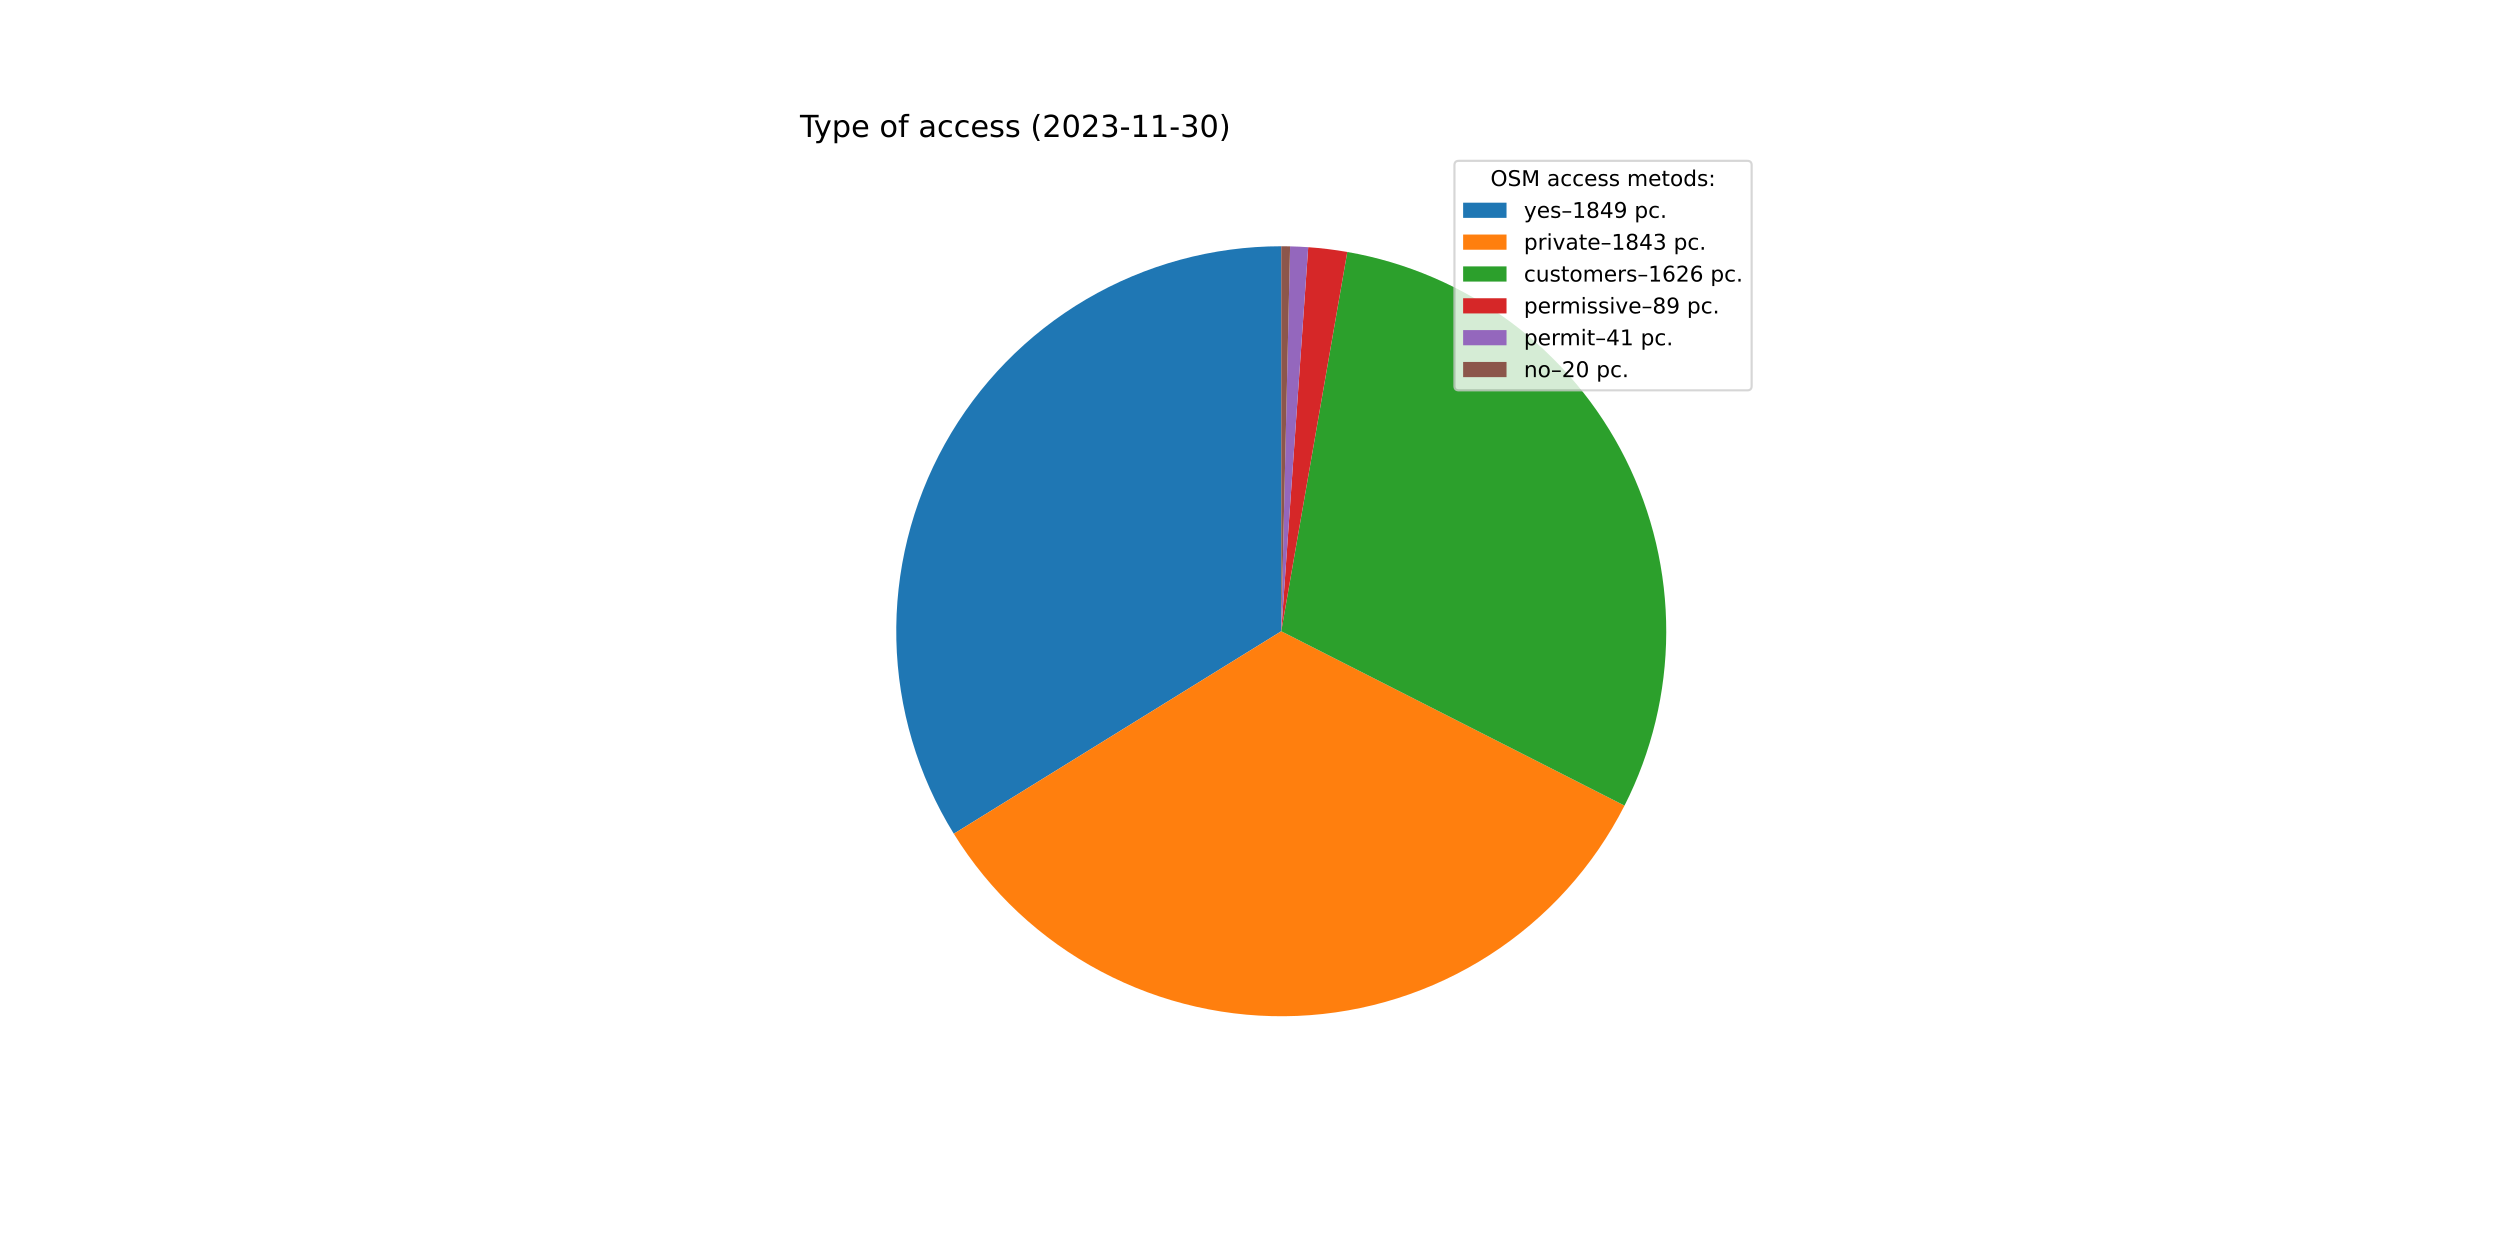
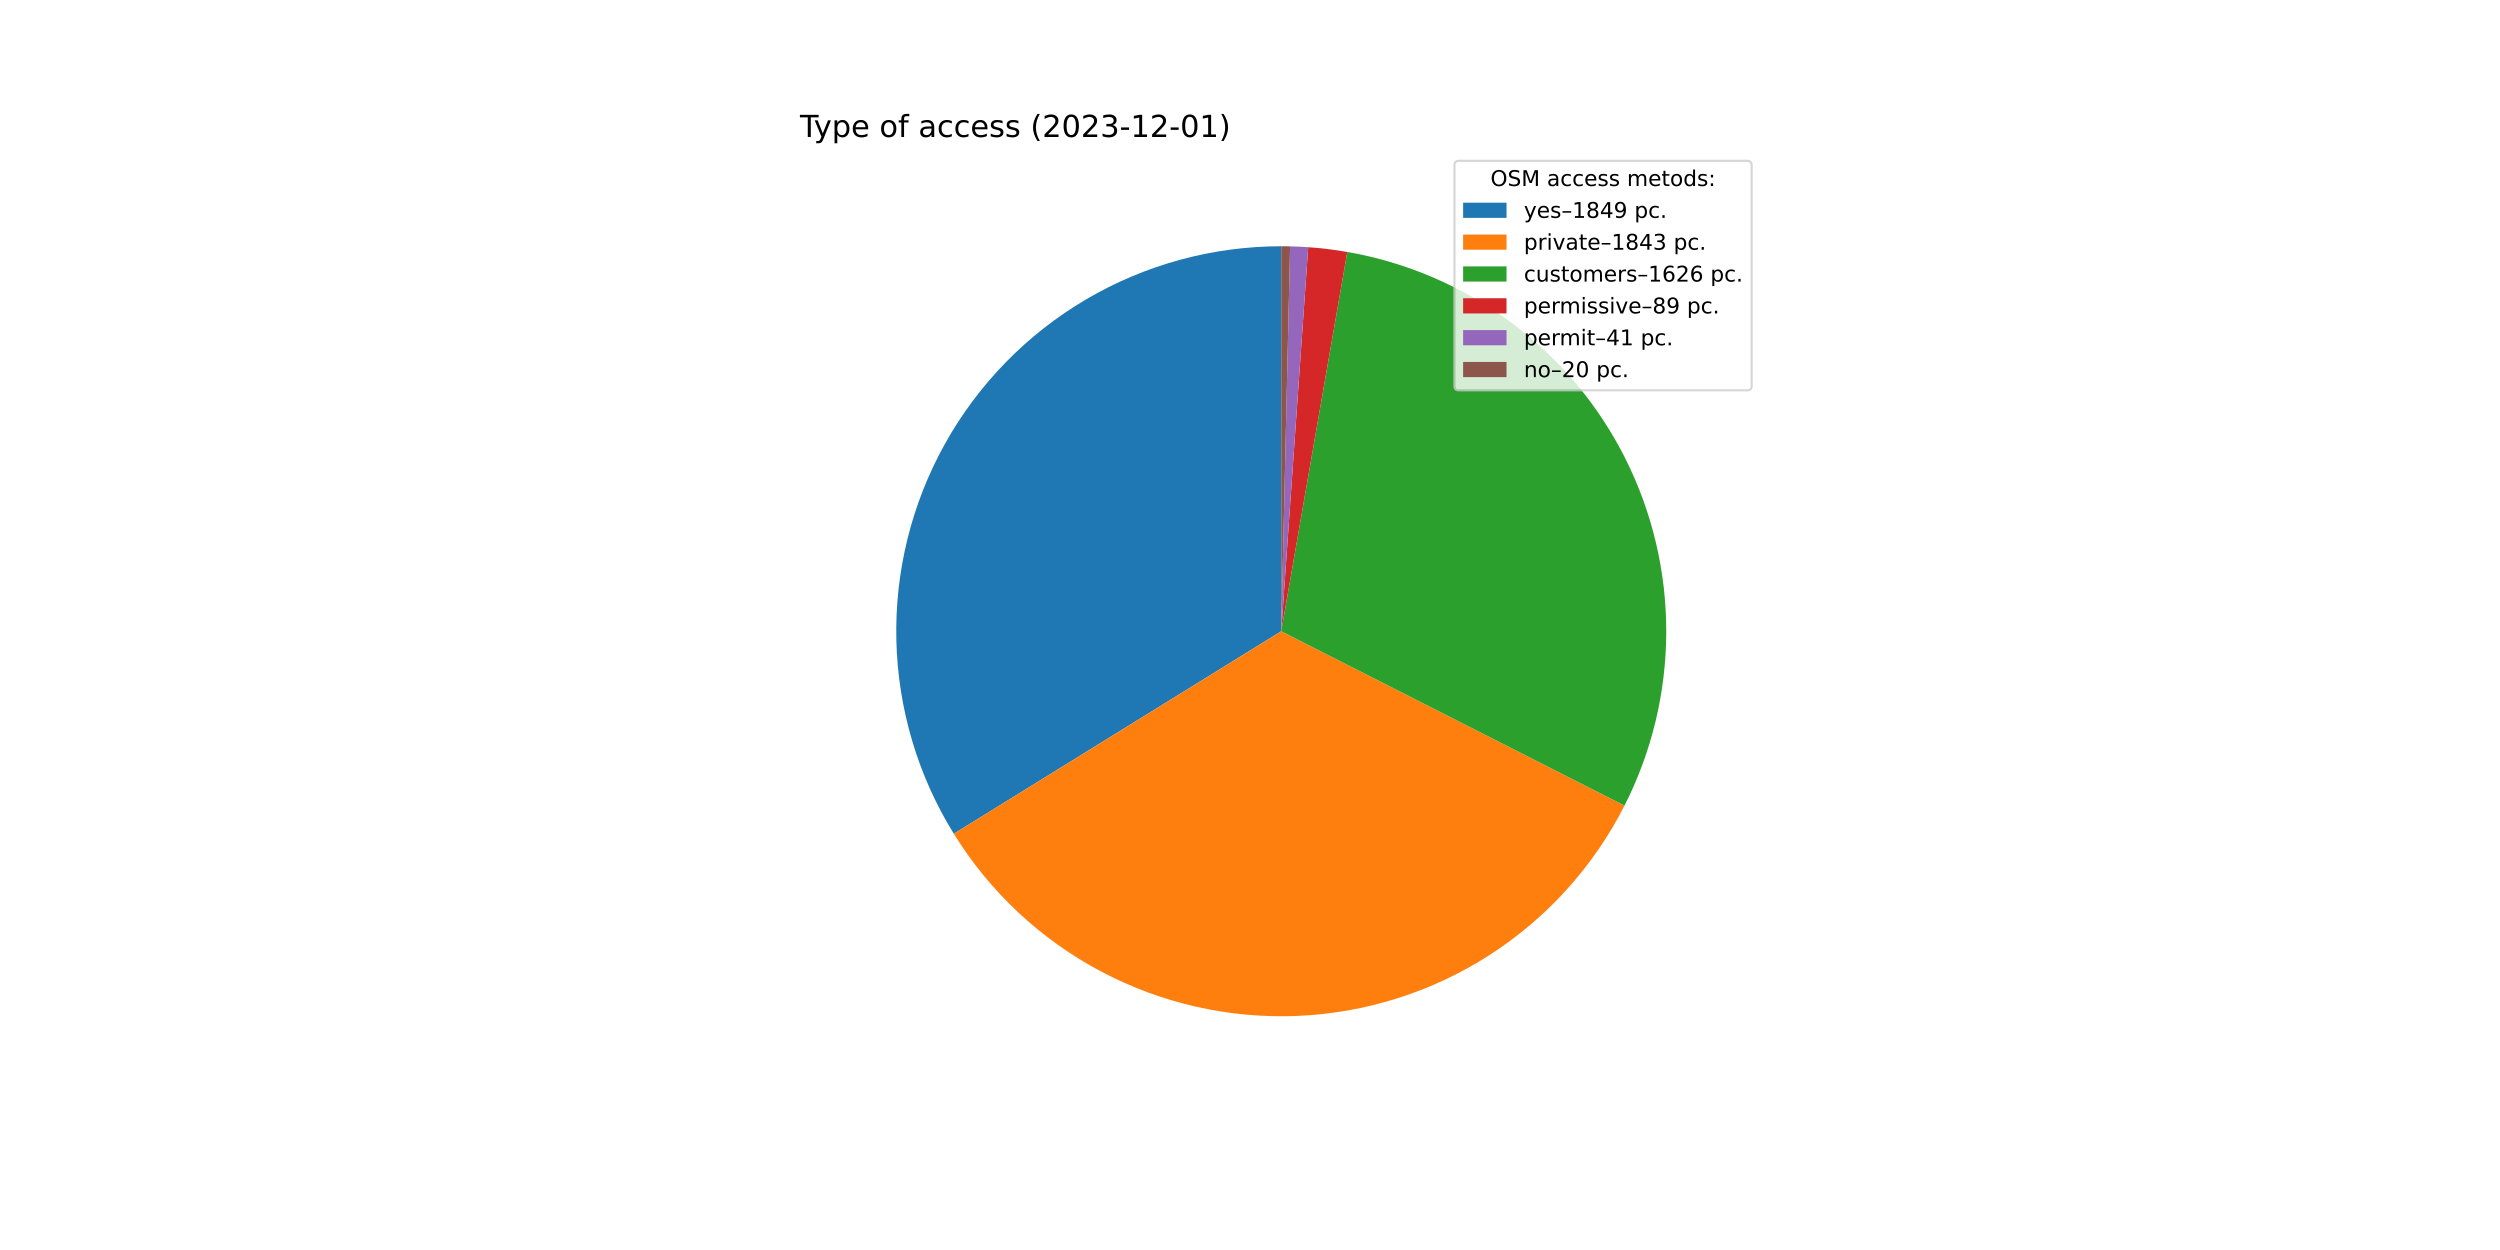
<svg xmlns="http://www.w3.org/2000/svg" xmlns:xlink="http://www.w3.org/1999/xlink" width="1152pt" height="576pt" viewBox="0 0 1152 576" version="1.1">
  <defs>
    <style type="text/css">*{stroke-linejoin: round; stroke-linecap: butt}</style>
  </defs>
  <g id="figure_1">
    <g id="patch_1">
      <path d="M 0 576  L 1152 576  L 1152 0  L 0 0  z " style="fill: #ffffff" />
    </g>
    <g id="axes_1">
      <g id="patch_2">
        <path d="M 590.4 113.472  C 558.806 113.472 527.778 121.912 500.536 137.916  C 473.295 153.919 450.817 176.913 435.436 204.511  C 420.054 232.108 412.321 263.32 413.038 294.906  C 413.755 326.492 422.896 357.321 439.514 384.192  L 590.4 290.88  L 590.4 113.472  z " style="fill: #1f77b4" />
      </g>
      <g id="patch_3">
        <path d="M 439.514 384.192  C 456.077 410.975 479.477 432.871 507.299 447.621  C 535.121 462.372 566.376 469.452 597.839 468.132  C 629.302 466.812 659.853 457.138 686.341 440.108  C 712.83 423.078 734.312 399.298 748.573 371.222  L 590.4 290.88  L 439.514 384.192  z " style="fill: #ff7f0e" />
      </g>
      <g id="patch_4">
        <path d="M 748.573 371.222  C 761.139 346.483 767.728 319.137 767.807 291.39  C 767.887 263.642 761.456 236.259 749.032 211.448  C 736.609 186.638 718.536 165.084 696.271 148.525  C 674.006 131.966 648.164 120.86 620.827 116.101  L 590.4 290.88  L 748.573 371.222  z " style="fill: #2ca02c" />
      </g>
      <g id="patch_5">
        <path d="M 620.827 116.101  C 617.848 115.582 614.856 115.14 611.854 114.774  C 608.852 114.408 605.842 114.119 602.825 113.908  L 590.4 290.88  L 620.827 116.101  z " style="fill: #d62728" />
      </g>
      <g id="patch_6">
        <path d="M 602.825 113.908  C 601.435 113.81 600.045 113.729 598.653 113.664  C 597.262 113.599 595.869 113.551 594.477 113.519  L 590.4 290.88  L 602.825 113.908  z " style="fill: #9467bd" />
      </g>
      <g id="patch_7">
        <path d="M 594.477 113.519  C 593.797 113.503 593.118 113.492 592.439 113.484  C 591.759 113.476 591.08 113.472 590.4 113.472  L 590.4 290.88  L 594.477 113.519  z " style="fill: #8c564b" />
      </g>
      <g id="matplotlib.axis_1" />
      <g id="matplotlib.axis_2" />
      <g id="text_1">
        <g transform="translate(368.64 63.12)scale(0.14 -0.14)">
          <defs>
            <path id="DejaVuSans-54" d="M -19 4666  L 3928 4666  L 3928 4134  L 2272 4134  L 2272 0  L 1638 0  L 1638 4134  L -19 4134  L -19 4666  z " transform="scale(0.015625)" />
            <path id="DejaVuSans-79" d="M 2059 -325  Q 1816 -950 1584 -1140  Q 1353 -1331 966 -1331  L 506 -1331  L 506 -850  L 844 -850  Q 1081 -850 1212 -737  Q 1344 -625 1503 -206  L 1606 56  L 191 3500  L 800 3500  L 1894 763  L 2988 3500  L 3597 3500  L 2059 -325  z " transform="scale(0.015625)" />
            <path id="DejaVuSans-70" d="M 1159 525  L 1159 -1331  L 581 -1331  L 581 3500  L 1159 3500  L 1159 2969  Q 1341 3281 1617 3432  Q 1894 3584 2278 3584  Q 2916 3584 3314 3078  Q 3713 2572 3713 1747  Q 3713 922 3314 415  Q 2916 -91 2278 -91  Q 1894 -91 1617 61  Q 1341 213 1159 525  z M 3116 1747  Q 3116 2381 2855 2742  Q 2594 3103 2138 3103  Q 1681 3103 1420 2742  Q 1159 2381 1159 1747  Q 1159 1113 1420 752  Q 1681 391 2138 391  Q 2594 391 2855 752  Q 3116 1113 3116 1747  z " transform="scale(0.015625)" />
            <path id="DejaVuSans-65" d="M 3597 1894  L 3597 1613  L 953 1613  Q 991 1019 1311 708  Q 1631 397 2203 397  Q 2534 397 2845 478  Q 3156 559 3463 722  L 3463 178  Q 3153 47 2828 -22  Q 2503 -91 2169 -91  Q 1331 -91 842 396  Q 353 884 353 1716  Q 353 2575 817 3079  Q 1281 3584 2069 3584  Q 2775 3584 3186 3129  Q 3597 2675 3597 1894  z M 3022 2063  Q 3016 2534 2758 2815  Q 2500 3097 2075 3097  Q 1594 3097 1305 2825  Q 1016 2553 972 2059  L 3022 2063  z " transform="scale(0.015625)" />
            <path id="DejaVuSans-20" transform="scale(0.015625)" />
            <path id="DejaVuSans-6f" d="M 1959 3097  Q 1497 3097 1228 2736  Q 959 2375 959 1747  Q 959 1119 1226 758  Q 1494 397 1959 397  Q 2419 397 2687 759  Q 2956 1122 2956 1747  Q 2956 2369 2687 2733  Q 2419 3097 1959 3097  z M 1959 3584  Q 2709 3584 3137 3096  Q 3566 2609 3566 1747  Q 3566 888 3137 398  Q 2709 -91 1959 -91  Q 1206 -91 779 398  Q 353 888 353 1747  Q 353 2609 779 3096  Q 1206 3584 1959 3584  z " transform="scale(0.015625)" />
            <path id="DejaVuSans-66" d="M 2375 4863  L 2375 4384  L 1825 4384  Q 1516 4384 1395 4259  Q 1275 4134 1275 3809  L 1275 3500  L 2222 3500  L 2222 3053  L 1275 3053  L 1275 0  L 697 0  L 697 3053  L 147 3053  L 147 3500  L 697 3500  L 697 3744  Q 697 4328 969 4595  Q 1241 4863 1831 4863  L 2375 4863  z " transform="scale(0.015625)" />
            <path id="DejaVuSans-61" d="M 2194 1759  Q 1497 1759 1228 1600  Q 959 1441 959 1056  Q 959 750 1161 570  Q 1363 391 1709 391  Q 2188 391 2477 730  Q 2766 1069 2766 1631  L 2766 1759  L 2194 1759  z M 3341 1997  L 3341 0  L 2766 0  L 2766 531  Q 2569 213 2275 61  Q 1981 -91 1556 -91  Q 1019 -91 701 211  Q 384 513 384 1019  Q 384 1609 779 1909  Q 1175 2209 1959 2209  L 2766 2209  L 2766 2266  Q 2766 2663 2505 2880  Q 2244 3097 1772 3097  Q 1472 3097 1187 3025  Q 903 2953 641 2809  L 641 3341  Q 956 3463 1253 3523  Q 1550 3584 1831 3584  Q 2591 3584 2966 3190  Q 3341 2797 3341 1997  z " transform="scale(0.015625)" />
            <path id="DejaVuSans-63" d="M 3122 3366  L 3122 2828  Q 2878 2963 2633 3030  Q 2388 3097 2138 3097  Q 1578 3097 1268 2742  Q 959 2388 959 1747  Q 959 1106 1268 751  Q 1578 397 2138 397  Q 2388 397 2633 464  Q 2878 531 3122 666  L 3122 134  Q 2881 22 2623 -34  Q 2366 -91 2075 -91  Q 1284 -91 818 406  Q 353 903 353 1747  Q 353 2603 823 3093  Q 1294 3584 2113 3584  Q 2378 3584 2631 3529  Q 2884 3475 3122 3366  z " transform="scale(0.015625)" />
            <path id="DejaVuSans-73" d="M 2834 3397  L 2834 2853  Q 2591 2978 2328 3040  Q 2066 3103 1784 3103  Q 1356 3103 1142 2972  Q 928 2841 928 2578  Q 928 2378 1081 2264  Q 1234 2150 1697 2047  L 1894 2003  Q 2506 1872 2764 1633  Q 3022 1394 3022 966  Q 3022 478 2636 193  Q 2250 -91 1575 -91  Q 1294 -91 989 -36  Q 684 19 347 128  L 347 722  Q 666 556 975 473  Q 1284 391 1588 391  Q 1994 391 2212 530  Q 2431 669 2431 922  Q 2431 1156 2273 1281  Q 2116 1406 1581 1522  L 1381 1569  Q 847 1681 609 1914  Q 372 2147 372 2553  Q 372 3047 722 3315  Q 1072 3584 1716 3584  Q 2034 3584 2315 3537  Q 2597 3491 2834 3397  z " transform="scale(0.015625)" />
            <path id="DejaVuSans-28" d="M 1984 4856  Q 1566 4138 1362 3434  Q 1159 2731 1159 2009  Q 1159 1288 1364 580  Q 1569 -128 1984 -844  L 1484 -844  Q 1016 -109 783 600  Q 550 1309 550 2009  Q 550 2706 781 3412  Q 1013 4119 1484 4856  L 1984 4856  z " transform="scale(0.015625)" />
            <path id="DejaVuSans-32" d="M 1228 531  L 3431 531  L 3431 0  L 469 0  L 469 531  Q 828 903 1448 1529  Q 2069 2156 2228 2338  Q 2531 2678 2651 2914  Q 2772 3150 2772 3378  Q 2772 3750 2511 3984  Q 2250 4219 1831 4219  Q 1534 4219 1204 4116  Q 875 4013 500 3803  L 500 4441  Q 881 4594 1212 4672  Q 1544 4750 1819 4750  Q 2544 4750 2975 4387  Q 3406 4025 3406 3419  Q 3406 3131 3298 2873  Q 3191 2616 2906 2266  Q 2828 2175 2409 1742  Q 1991 1309 1228 531  z " transform="scale(0.015625)" />
            <path id="DejaVuSans-30" d="M 2034 4250  Q 1547 4250 1301 3770  Q 1056 3291 1056 2328  Q 1056 1369 1301 889  Q 1547 409 2034 409  Q 2525 409 2770 889  Q 3016 1369 3016 2328  Q 3016 3291 2770 3770  Q 2525 4250 2034 4250  z M 2034 4750  Q 2819 4750 3233 4129  Q 3647 3509 3647 2328  Q 3647 1150 3233 529  Q 2819 -91 2034 -91  Q 1250 -91 836 529  Q 422 1150 422 2328  Q 422 3509 836 4129  Q 1250 4750 2034 4750  z " transform="scale(0.015625)" />
            <path id="DejaVuSans-33" d="M 2597 2516  Q 3050 2419 3304 2112  Q 3559 1806 3559 1356  Q 3559 666 3084 287  Q 2609 -91 1734 -91  Q 1441 -91 1130 -33  Q 819 25 488 141  L 488 750  Q 750 597 1062 519  Q 1375 441 1716 441  Q 2309 441 2620 675  Q 2931 909 2931 1356  Q 2931 1769 2642 2001  Q 2353 2234 1838 2234  L 1294 2234  L 1294 2753  L 1863 2753  Q 2328 2753 2575 2939  Q 2822 3125 2822 3475  Q 2822 3834 2567 4026  Q 2313 4219 1838 4219  Q 1578 4219 1281 4162  Q 984 4106 628 3988  L 628 4550  Q 988 4650 1302 4700  Q 1616 4750 1894 4750  Q 2613 4750 3031 4423  Q 3450 4097 3450 3541  Q 3450 3153 3228 2886  Q 3006 2619 2597 2516  z " transform="scale(0.015625)" />
            <path id="DejaVuSans-2d" d="M 313 2009  L 1997 2009  L 1997 1497  L 313 1497  L 313 2009  z " transform="scale(0.015625)" />
            <path id="DejaVuSans-31" d="M 794 531  L 1825 531  L 1825 4091  L 703 3866  L 703 4441  L 1819 4666  L 2450 4666  L 2450 531  L 3481 531  L 3481 0  L 794 0  L 794 531  z " transform="scale(0.015625)" />
            <path id="DejaVuSans-29" d="M 513 4856  L 1013 4856  Q 1481 4119 1714 3412  Q 1947 2706 1947 2009  Q 1947 1309 1714 600  Q 1481 -109 1013 -844  L 513 -844  Q 928 -128 1133 580  Q 1338 1288 1338 2009  Q 1338 2731 1133 3434  Q 928 4138 513 4856  z " transform="scale(0.015625)" />
          </defs>
          <use xlink:href="#DejaVuSans-54" />
          <use xlink:href="#DejaVuSans-79" x="45.459" />
          <use xlink:href="#DejaVuSans-70" x="104.639" />
          <use xlink:href="#DejaVuSans-65" x="168.115" />
          <use xlink:href="#DejaVuSans-20" x="229.639" />
          <use xlink:href="#DejaVuSans-6f" x="261.426" />
          <use xlink:href="#DejaVuSans-66" x="322.607" />
          <use xlink:href="#DejaVuSans-20" x="357.812" />
          <use xlink:href="#DejaVuSans-61" x="389.6" />
          <use xlink:href="#DejaVuSans-63" x="450.879" />
          <use xlink:href="#DejaVuSans-63" x="505.859" />
          <use xlink:href="#DejaVuSans-65" x="560.84" />
          <use xlink:href="#DejaVuSans-73" x="622.363" />
          <use xlink:href="#DejaVuSans-73" x="674.463" />
          <use xlink:href="#DejaVuSans-20" x="726.562" />
          <use xlink:href="#DejaVuSans-28" x="758.35" />
          <use xlink:href="#DejaVuSans-32" x="797.363" />
          <use xlink:href="#DejaVuSans-30" x="860.986" />
          <use xlink:href="#DejaVuSans-32" x="924.609" />
          <use xlink:href="#DejaVuSans-33" x="988.232" />
          <use xlink:href="#DejaVuSans-2d" x="1051.855" />
          <use xlink:href="#DejaVuSans-31" x="1087.939" />
-           <use xlink:href="#DejaVuSans-31" x="1151.562" />
+           <use xlink:href="#DejaVuSans-32" x="1151.562" />
          <use xlink:href="#DejaVuSans-2d" x="1215.186" />
-           <use xlink:href="#DejaVuSans-33" x="1251.27" />
-           <use xlink:href="#DejaVuSans-30" x="1314.893" />
+           <use xlink:href="#DejaVuSans-30" x="1251.27" />
+           <use xlink:href="#DejaVuSans-31" x="1314.893" />
          <use xlink:href="#DejaVuSans-29" x="1378.516" />
        </g>
      </g>
      <g id="legend_1">
        <g id="patch_8">
          <path d="M 672.208 179.867  L 805.16 179.867  Q 807.16 179.867 807.16 177.867  L 807.16 76.12  Q 807.16 74.12 805.16 74.12  L 672.208 74.12  Q 670.208 74.12 670.208 76.12  L 670.208 177.867  Q 670.208 179.867 672.208 179.867  z " style="fill: #ffffff; opacity: 0.8; stroke: #cccccc; stroke-linejoin: miter" />
        </g>
        <g id="text_2">
          <g transform="translate(686.8038 85.71844)scale(0.1 -0.1)">
            <defs>
              <path id="DejaVuSans-4f" d="M 2522 4238  Q 1834 4238 1429 3725  Q 1025 3213 1025 2328  Q 1025 1447 1429 934  Q 1834 422 2522 422  Q 3209 422 3611 934  Q 4013 1447 4013 2328  Q 4013 3213 3611 3725  Q 3209 4238 2522 4238  z M 2522 4750  Q 3503 4750 4090 4092  Q 4678 3434 4678 2328  Q 4678 1225 4090 567  Q 3503 -91 2522 -91  Q 1538 -91 948 565  Q 359 1222 359 2328  Q 359 3434 948 4092  Q 1538 4750 2522 4750  z " transform="scale(0.015625)" />
              <path id="DejaVuSans-53" d="M 3425 4513  L 3425 3897  Q 3066 4069 2747 4153  Q 2428 4238 2131 4238  Q 1616 4238 1336 4038  Q 1056 3838 1056 3469  Q 1056 3159 1242 3001  Q 1428 2844 1947 2747  L 2328 2669  Q 3034 2534 3370 2195  Q 3706 1856 3706 1288  Q 3706 609 3251 259  Q 2797 -91 1919 -91  Q 1588 -91 1214 -16  Q 841 59 441 206  L 441 856  Q 825 641 1194 531  Q 1563 422 1919 422  Q 2459 422 2753 634  Q 3047 847 3047 1241  Q 3047 1584 2836 1778  Q 2625 1972 2144 2069  L 1759 2144  Q 1053 2284 737 2584  Q 422 2884 422 3419  Q 422 4038 858 4394  Q 1294 4750 2059 4750  Q 2388 4750 2728 4690  Q 3069 4631 3425 4513  z " transform="scale(0.015625)" />
              <path id="DejaVuSans-4d" d="M 628 4666  L 1569 4666  L 2759 1491  L 3956 4666  L 4897 4666  L 4897 0  L 4281 0  L 4281 4097  L 3078 897  L 2444 897  L 1241 4097  L 1241 0  L 628 0  L 628 4666  z " transform="scale(0.015625)" />
              <path id="DejaVuSans-6d" d="M 3328 2828  Q 3544 3216 3844 3400  Q 4144 3584 4550 3584  Q 5097 3584 5394 3201  Q 5691 2819 5691 2113  L 5691 0  L 5113 0  L 5113 2094  Q 5113 2597 4934 2840  Q 4756 3084 4391 3084  Q 3944 3084 3684 2787  Q 3425 2491 3425 1978  L 3425 0  L 2847 0  L 2847 2094  Q 2847 2600 2669 2842  Q 2491 3084 2119 3084  Q 1678 3084 1418 2786  Q 1159 2488 1159 1978  L 1159 0  L 581 0  L 581 3500  L 1159 3500  L 1159 2956  Q 1356 3278 1631 3431  Q 1906 3584 2284 3584  Q 2666 3584 2933 3390  Q 3200 3197 3328 2828  z " transform="scale(0.015625)" />
              <path id="DejaVuSans-74" d="M 1172 4494  L 1172 3500  L 2356 3500  L 2356 3053  L 1172 3053  L 1172 1153  Q 1172 725 1289 603  Q 1406 481 1766 481  L 2356 481  L 2356 0  L 1766 0  Q 1100 0 847 248  Q 594 497 594 1153  L 594 3053  L 172 3053  L 172 3500  L 594 3500  L 594 4494  L 1172 4494  z " transform="scale(0.015625)" />
              <path id="DejaVuSans-64" d="M 2906 2969  L 2906 4863  L 3481 4863  L 3481 0  L 2906 0  L 2906 525  Q 2725 213 2448 61  Q 2172 -91 1784 -91  Q 1150 -91 751 415  Q 353 922 353 1747  Q 353 2572 751 3078  Q 1150 3584 1784 3584  Q 2172 3584 2448 3432  Q 2725 3281 2906 2969  z M 947 1747  Q 947 1113 1208 752  Q 1469 391 1925 391  Q 2381 391 2643 752  Q 2906 1113 2906 1747  Q 2906 2381 2643 2742  Q 2381 3103 1925 3103  Q 1469 3103 1208 2742  Q 947 2381 947 1747  z " transform="scale(0.015625)" />
              <path id="DejaVuSans-3a" d="M 750 794  L 1409 794  L 1409 0  L 750 0  L 750 794  z M 750 3309  L 1409 3309  L 1409 2516  L 750 2516  L 750 3309  z " transform="scale(0.015625)" />
            </defs>
            <use xlink:href="#DejaVuSans-4f" />
            <use xlink:href="#DejaVuSans-53" x="78.711" />
            <use xlink:href="#DejaVuSans-4d" x="142.188" />
            <use xlink:href="#DejaVuSans-20" x="228.467" />
            <use xlink:href="#DejaVuSans-61" x="260.254" />
            <use xlink:href="#DejaVuSans-63" x="321.533" />
            <use xlink:href="#DejaVuSans-63" x="376.514" />
            <use xlink:href="#DejaVuSans-65" x="431.494" />
            <use xlink:href="#DejaVuSans-73" x="493.018" />
            <use xlink:href="#DejaVuSans-73" x="545.117" />
            <use xlink:href="#DejaVuSans-20" x="597.217" />
            <use xlink:href="#DejaVuSans-6d" x="629.004" />
            <use xlink:href="#DejaVuSans-65" x="726.416" />
            <use xlink:href="#DejaVuSans-74" x="787.939" />
            <use xlink:href="#DejaVuSans-6f" x="827.148" />
            <use xlink:href="#DejaVuSans-64" x="888.33" />
            <use xlink:href="#DejaVuSans-73" x="951.807" />
            <use xlink:href="#DejaVuSans-3a" x="1003.906" />
          </g>
        </g>
        <g id="patch_9">
          <path d="M 674.208 100.397  L 694.208 100.397  L 694.208 93.397  L 674.208 93.397  z " style="fill: #1f77b4" />
        </g>
        <g id="text_3">
          <g transform="translate(702.2084 100.3966)scale(0.1 -0.1)">
            <defs>
              <path id="DejaVuSans-2013" d="M 313 1978  L 2888 1978  L 2888 1528  L 313 1528  L 313 1978  z " transform="scale(0.015625)" />
              <path id="DejaVuSans-38" d="M 2034 2216  Q 1584 2216 1326 1975  Q 1069 1734 1069 1313  Q 1069 891 1326 650  Q 1584 409 2034 409  Q 2484 409 2743 651  Q 3003 894 3003 1313  Q 3003 1734 2745 1975  Q 2488 2216 2034 2216  z M 1403 2484  Q 997 2584 770 2862  Q 544 3141 544 3541  Q 544 4100 942 4425  Q 1341 4750 2034 4750  Q 2731 4750 3128 4425  Q 3525 4100 3525 3541  Q 3525 3141 3298 2862  Q 3072 2584 2669 2484  Q 3125 2378 3379 2068  Q 3634 1759 3634 1313  Q 3634 634 3220 271  Q 2806 -91 2034 -91  Q 1263 -91 848 271  Q 434 634 434 1313  Q 434 1759 690 2068  Q 947 2378 1403 2484  z M 1172 3481  Q 1172 3119 1398 2916  Q 1625 2713 2034 2713  Q 2441 2713 2670 2916  Q 2900 3119 2900 3481  Q 2900 3844 2670 4047  Q 2441 4250 2034 4250  Q 1625 4250 1398 4047  Q 1172 3844 1172 3481  z " transform="scale(0.015625)" />
              <path id="DejaVuSans-34" d="M 2419 4116  L 825 1625  L 2419 1625  L 2419 4116  z M 2253 4666  L 3047 4666  L 3047 1625  L 3713 1625  L 3713 1100  L 3047 1100  L 3047 0  L 2419 0  L 2419 1100  L 313 1100  L 313 1709  L 2253 4666  z " transform="scale(0.015625)" />
              <path id="DejaVuSans-39" d="M 703 97  L 703 672  Q 941 559 1184 500  Q 1428 441 1663 441  Q 2288 441 2617 861  Q 2947 1281 2994 2138  Q 2813 1869 2534 1725  Q 2256 1581 1919 1581  Q 1219 1581 811 2004  Q 403 2428 403 3163  Q 403 3881 828 4315  Q 1253 4750 1959 4750  Q 2769 4750 3195 4129  Q 3622 3509 3622 2328  Q 3622 1225 3098 567  Q 2575 -91 1691 -91  Q 1453 -91 1209 -44  Q 966 3 703 97  z M 1959 2075  Q 2384 2075 2632 2365  Q 2881 2656 2881 3163  Q 2881 3666 2632 3958  Q 2384 4250 1959 4250  Q 1534 4250 1286 3958  Q 1038 3666 1038 3163  Q 1038 2656 1286 2365  Q 1534 2075 1959 2075  z " transform="scale(0.015625)" />
              <path id="DejaVuSans-2e" d="M 684 794  L 1344 794  L 1344 0  L 684 0  L 684 794  z " transform="scale(0.015625)" />
            </defs>
            <use xlink:href="#DejaVuSans-79" />
            <use xlink:href="#DejaVuSans-65" x="59.18" />
            <use xlink:href="#DejaVuSans-73" x="120.703" />
            <use xlink:href="#DejaVuSans-2013" x="172.803" />
            <use xlink:href="#DejaVuSans-31" x="222.803" />
            <use xlink:href="#DejaVuSans-38" x="286.426" />
            <use xlink:href="#DejaVuSans-34" x="350.049" />
            <use xlink:href="#DejaVuSans-39" x="413.672" />
            <use xlink:href="#DejaVuSans-20" x="477.295" />
            <use xlink:href="#DejaVuSans-70" x="509.082" />
            <use xlink:href="#DejaVuSans-63" x="572.559" />
            <use xlink:href="#DejaVuSans-2e" x="627.539" />
          </g>
        </g>
        <g id="patch_10">
          <path d="M 674.208 115.075  L 694.208 115.075  L 694.208 108.075  L 674.208 108.075  z " style="fill: #ff7f0e" />
        </g>
        <g id="text_4">
          <g transform="translate(702.2084 115.0747)scale(0.1 -0.1)">
            <defs>
              <path id="DejaVuSans-72" d="M 2631 2963  Q 2534 3019 2420 3045  Q 2306 3072 2169 3072  Q 1681 3072 1420 2755  Q 1159 2438 1159 1844  L 1159 0  L 581 0  L 581 3500  L 1159 3500  L 1159 2956  Q 1341 3275 1631 3429  Q 1922 3584 2338 3584  Q 2397 3584 2469 3576  Q 2541 3569 2628 3553  L 2631 2963  z " transform="scale(0.015625)" />
              <path id="DejaVuSans-69" d="M 603 3500  L 1178 3500  L 1178 0  L 603 0  L 603 3500  z M 603 4863  L 1178 4863  L 1178 4134  L 603 4134  L 603 4863  z " transform="scale(0.015625)" />
              <path id="DejaVuSans-76" d="M 191 3500  L 800 3500  L 1894 563  L 2988 3500  L 3597 3500  L 2284 0  L 1503 0  L 191 3500  z " transform="scale(0.015625)" />
            </defs>
            <use xlink:href="#DejaVuSans-70" />
            <use xlink:href="#DejaVuSans-72" x="63.477" />
            <use xlink:href="#DejaVuSans-69" x="104.59" />
            <use xlink:href="#DejaVuSans-76" x="132.373" />
            <use xlink:href="#DejaVuSans-61" x="191.553" />
            <use xlink:href="#DejaVuSans-74" x="252.832" />
            <use xlink:href="#DejaVuSans-65" x="292.041" />
            <use xlink:href="#DejaVuSans-2013" x="353.564" />
            <use xlink:href="#DejaVuSans-31" x="403.564" />
            <use xlink:href="#DejaVuSans-38" x="467.188" />
            <use xlink:href="#DejaVuSans-34" x="530.811" />
            <use xlink:href="#DejaVuSans-33" x="594.434" />
            <use xlink:href="#DejaVuSans-20" x="658.057" />
            <use xlink:href="#DejaVuSans-70" x="689.844" />
            <use xlink:href="#DejaVuSans-63" x="753.32" />
            <use xlink:href="#DejaVuSans-2e" x="808.301" />
          </g>
        </g>
        <g id="patch_11">
          <path d="M 674.208 129.753  L 694.208 129.753  L 694.208 122.753  L 674.208 122.753  z " style="fill: #2ca02c" />
        </g>
        <g id="text_5">
          <g transform="translate(702.2084 129.7528)scale(0.1 -0.1)">
            <defs>
              <path id="DejaVuSans-75" d="M 544 1381  L 544 3500  L 1119 3500  L 1119 1403  Q 1119 906 1312 657  Q 1506 409 1894 409  Q 2359 409 2629 706  Q 2900 1003 2900 1516  L 2900 3500  L 3475 3500  L 3475 0  L 2900 0  L 2900 538  Q 2691 219 2414 64  Q 2138 -91 1772 -91  Q 1169 -91 856 284  Q 544 659 544 1381  z M 1991 3584  L 1991 3584  z " transform="scale(0.015625)" />
              <path id="DejaVuSans-36" d="M 2113 2584  Q 1688 2584 1439 2293  Q 1191 2003 1191 1497  Q 1191 994 1439 701  Q 1688 409 2113 409  Q 2538 409 2786 701  Q 3034 994 3034 1497  Q 3034 2003 2786 2293  Q 2538 2584 2113 2584  z M 3366 4563  L 3366 3988  Q 3128 4100 2886 4159  Q 2644 4219 2406 4219  Q 1781 4219 1451 3797  Q 1122 3375 1075 2522  Q 1259 2794 1537 2939  Q 1816 3084 2150 3084  Q 2853 3084 3261 2657  Q 3669 2231 3669 1497  Q 3669 778 3244 343  Q 2819 -91 2113 -91  Q 1303 -91 875 529  Q 447 1150 447 2328  Q 447 3434 972 4092  Q 1497 4750 2381 4750  Q 2619 4750 2861 4703  Q 3103 4656 3366 4563  z " transform="scale(0.015625)" />
            </defs>
            <use xlink:href="#DejaVuSans-63" />
            <use xlink:href="#DejaVuSans-75" x="54.98" />
            <use xlink:href="#DejaVuSans-73" x="118.359" />
            <use xlink:href="#DejaVuSans-74" x="170.459" />
            <use xlink:href="#DejaVuSans-6f" x="209.668" />
            <use xlink:href="#DejaVuSans-6d" x="270.85" />
            <use xlink:href="#DejaVuSans-65" x="368.262" />
            <use xlink:href="#DejaVuSans-72" x="429.785" />
            <use xlink:href="#DejaVuSans-73" x="470.898" />
            <use xlink:href="#DejaVuSans-2013" x="522.998" />
            <use xlink:href="#DejaVuSans-31" x="572.998" />
            <use xlink:href="#DejaVuSans-36" x="636.621" />
            <use xlink:href="#DejaVuSans-32" x="700.244" />
            <use xlink:href="#DejaVuSans-36" x="763.867" />
            <use xlink:href="#DejaVuSans-20" x="827.49" />
            <use xlink:href="#DejaVuSans-70" x="859.277" />
            <use xlink:href="#DejaVuSans-63" x="922.754" />
            <use xlink:href="#DejaVuSans-2e" x="977.734" />
          </g>
        </g>
        <g id="patch_12">
          <path d="M 674.208 144.431  L 694.208 144.431  L 694.208 137.431  L 674.208 137.431  z " style="fill: #d62728" />
        </g>
        <g id="text_6">
          <g transform="translate(702.2084 144.4309)scale(0.1 -0.1)">
            <use xlink:href="#DejaVuSans-70" />
            <use xlink:href="#DejaVuSans-65" x="63.477" />
            <use xlink:href="#DejaVuSans-72" x="125" />
            <use xlink:href="#DejaVuSans-6d" x="164.363" />
            <use xlink:href="#DejaVuSans-69" x="261.775" />
            <use xlink:href="#DejaVuSans-73" x="289.559" />
            <use xlink:href="#DejaVuSans-73" x="341.658" />
            <use xlink:href="#DejaVuSans-69" x="393.758" />
            <use xlink:href="#DejaVuSans-76" x="421.541" />
            <use xlink:href="#DejaVuSans-65" x="480.721" />
            <use xlink:href="#DejaVuSans-2013" x="542.244" />
            <use xlink:href="#DejaVuSans-38" x="592.244" />
            <use xlink:href="#DejaVuSans-39" x="655.867" />
            <use xlink:href="#DejaVuSans-20" x="719.49" />
            <use xlink:href="#DejaVuSans-70" x="751.277" />
            <use xlink:href="#DejaVuSans-63" x="814.754" />
            <use xlink:href="#DejaVuSans-2e" x="869.734" />
          </g>
        </g>
        <g id="patch_13">
          <path d="M 674.208 159.109  L 694.208 159.109  L 694.208 152.109  L 674.208 152.109  z " style="fill: #9467bd" />
        </g>
        <g id="text_7">
          <g transform="translate(702.2084 159.1091)scale(0.1 -0.1)">
            <use xlink:href="#DejaVuSans-70" />
            <use xlink:href="#DejaVuSans-65" x="63.477" />
            <use xlink:href="#DejaVuSans-72" x="125" />
            <use xlink:href="#DejaVuSans-6d" x="164.363" />
            <use xlink:href="#DejaVuSans-69" x="261.775" />
            <use xlink:href="#DejaVuSans-74" x="289.559" />
            <use xlink:href="#DejaVuSans-2013" x="328.768" />
            <use xlink:href="#DejaVuSans-34" x="378.768" />
            <use xlink:href="#DejaVuSans-31" x="442.391" />
            <use xlink:href="#DejaVuSans-20" x="506.014" />
            <use xlink:href="#DejaVuSans-70" x="537.801" />
            <use xlink:href="#DejaVuSans-63" x="601.277" />
            <use xlink:href="#DejaVuSans-2e" x="656.258" />
          </g>
        </g>
        <g id="patch_14">
          <path d="M 674.208 173.787  L 694.208 173.787  L 694.208 166.787  L 674.208 166.787  z " style="fill: #8c564b" />
        </g>
        <g id="text_8">
          <g transform="translate(702.2084 173.7872)scale(0.1 -0.1)">
            <defs>
              <path id="DejaVuSans-6e" d="M 3513 2113  L 3513 0  L 2938 0  L 2938 2094  Q 2938 2591 2744 2837  Q 2550 3084 2163 3084  Q 1697 3084 1428 2787  Q 1159 2491 1159 1978  L 1159 0  L 581 0  L 581 3500  L 1159 3500  L 1159 2956  Q 1366 3272 1645 3428  Q 1925 3584 2291 3584  Q 2894 3584 3203 3211  Q 3513 2838 3513 2113  z " transform="scale(0.015625)" />
            </defs>
            <use xlink:href="#DejaVuSans-6e" />
            <use xlink:href="#DejaVuSans-6f" x="63.379" />
            <use xlink:href="#DejaVuSans-2013" x="124.561" />
            <use xlink:href="#DejaVuSans-32" x="174.561" />
            <use xlink:href="#DejaVuSans-30" x="238.184" />
            <use xlink:href="#DejaVuSans-20" x="301.807" />
            <use xlink:href="#DejaVuSans-70" x="333.594" />
            <use xlink:href="#DejaVuSans-63" x="397.07" />
            <use xlink:href="#DejaVuSans-2e" x="452.051" />
          </g>
        </g>
      </g>
    </g>
  </g>
</svg>
